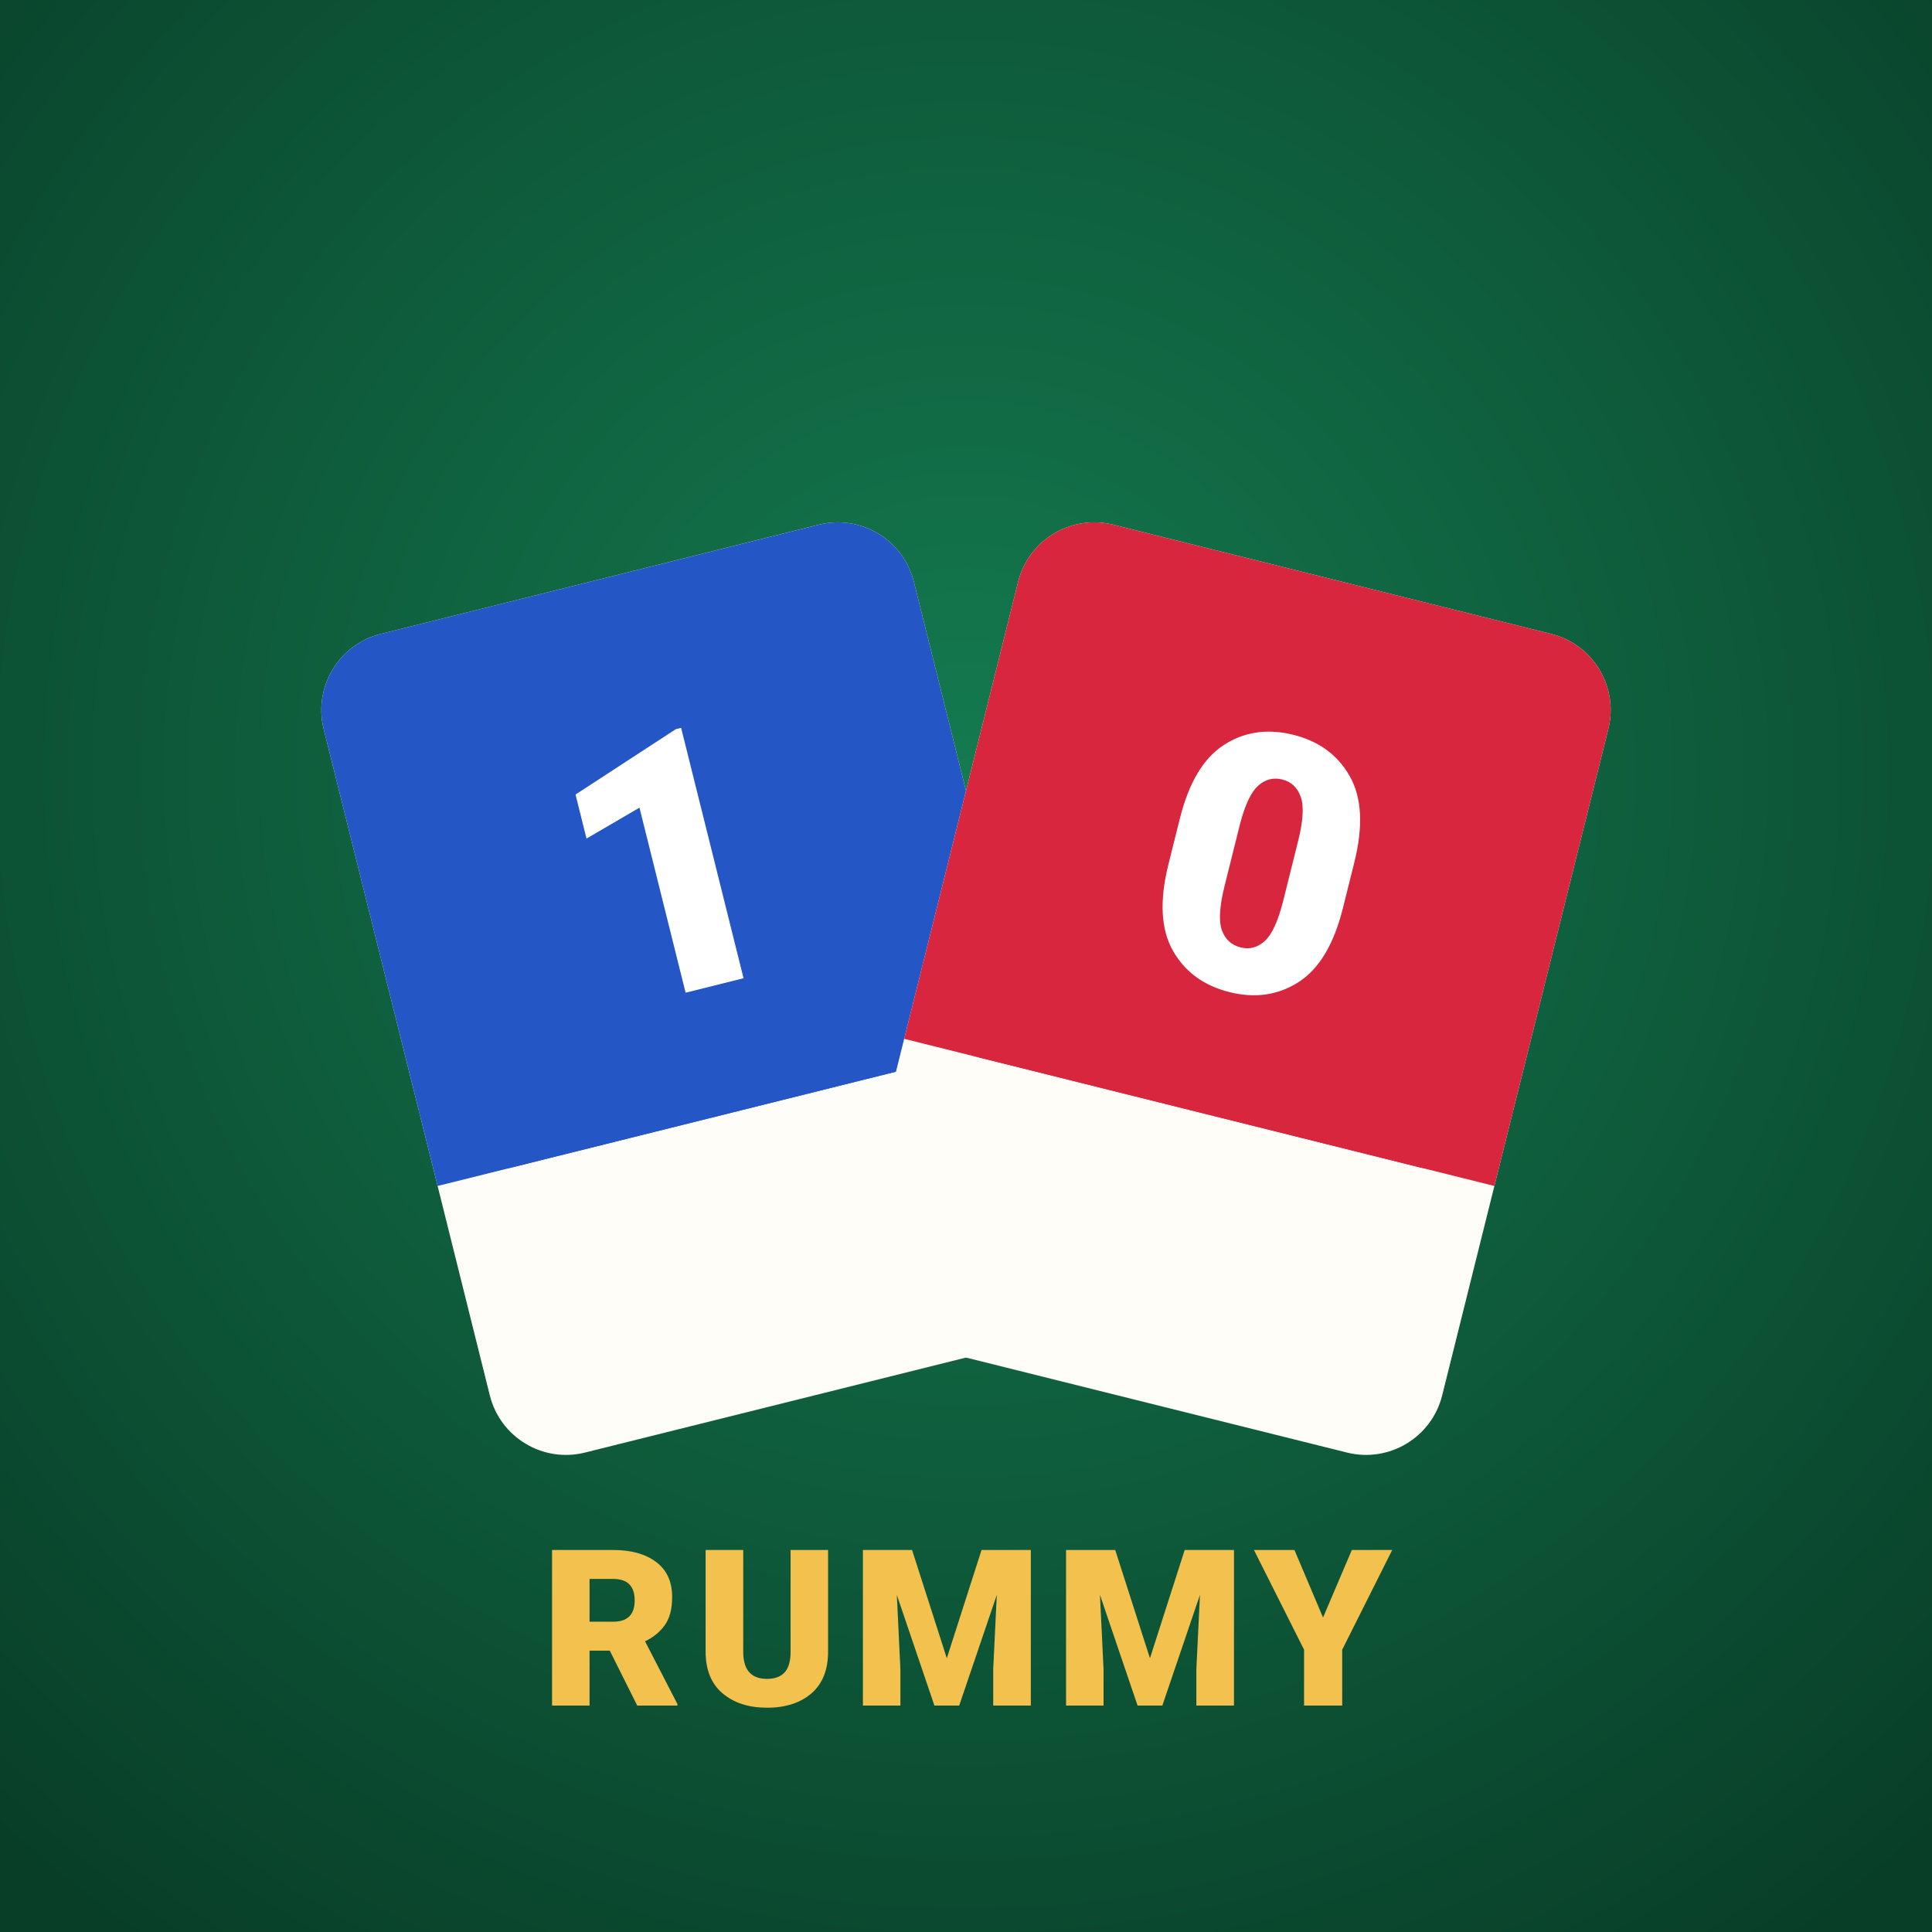
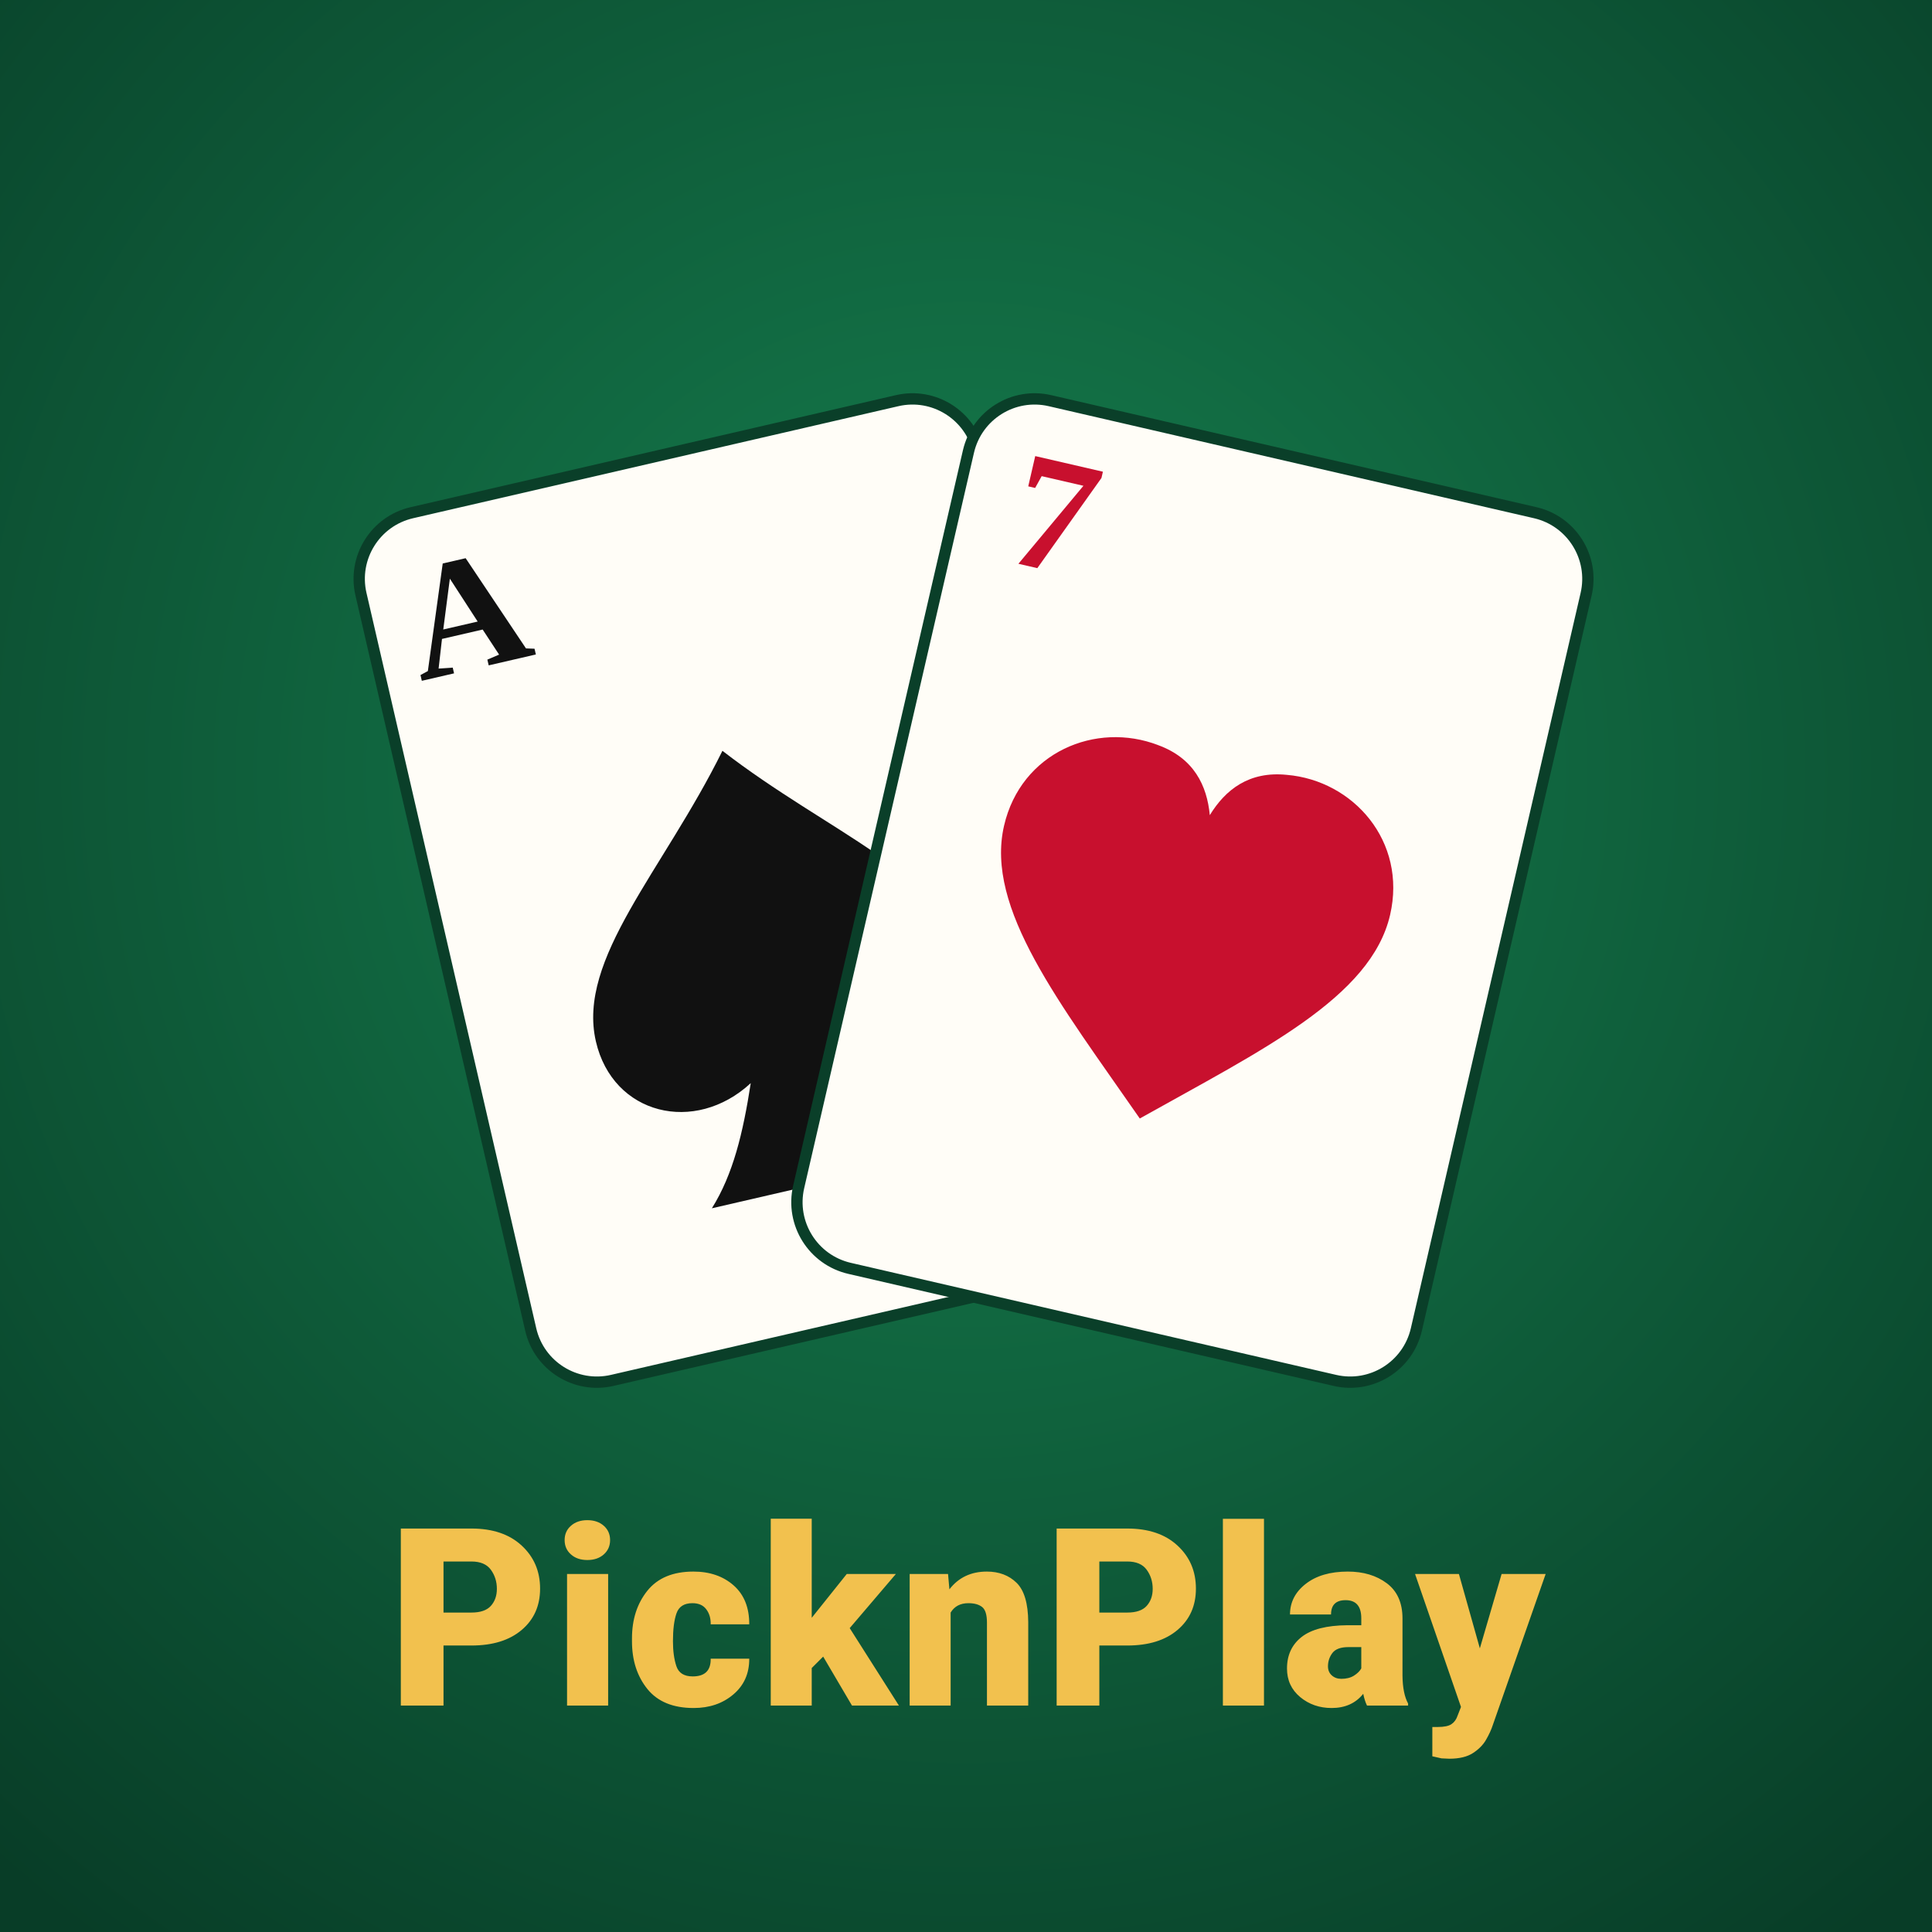
<svg xmlns="http://www.w3.org/2000/svg" viewBox="0 0 512 512" width="512" height="512">
  <defs>
    <radialGradient id="f" cx="50%" cy="40%" r="75%">
-       <stop offset="0" stop-color="#147A4F" />
+       <stop offset="0" stop-color="#16804F" />
      <stop offset="1" stop-color="#083D27" />
    </radialGradient>
  </defs>
  <rect width="512" height="512" fill="url(#f)" />
-   <g transform="translate(186 262) rotate(-14) scale(1.3)">
-     <rect x="-62" y="-86" width="124" height="172" rx="16" fill="#FFFDF7" />
-     <rect x="-62" y="-86" width="124" height="112" rx="16" fill="#2457C5" />
-     <rect x="-62" y="10" width="124" height="16" fill="#2457C5" />
-     <text x="0" y="0" text-anchor="middle" font-family="ui-rounded,'SF Pro Rounded','Arial Rounded MT Bold','Segoe UI',Roboto,Helvetica,Arial,sans-serif" font-weight="900" font-size="74" fill="#fff">1</text>
+   <g transform="translate(200 236) rotate(-13)">
+     <rect x="-84" y="-118" width="168" height="236" rx="18" fill="#FFFDF7" stroke="#0A3F29" stroke-width="3" />
+     <text x="-58" y="-74" text-anchor="middle" font-family="Georgia,'Times New Roman',serif" font-weight="700" font-size="44" fill="#111">A</text>
+     <g transform="translate(0 12) scale(1.25)">
+       <path d="M0 -40 C18 -18 40 -4 40 14 C40 30 24 38 10 30 C14 40 18 48 24 54 L-24 54 C-18 48 -14 40 -10 30 C-24 38 -40 30 -40 14 C-40 -4 -18 -18 0 -40 Z" fill="#111" />
+     </g>
  </g>
-   <g transform="translate(326 262) rotate(14) scale(1.3)">
-     <rect x="-62" y="-86" width="124" height="172" rx="16" fill="#FFFDF7" />
-     <rect x="-62" y="-86" width="124" height="112" rx="16" fill="#D7263D" />
-     <rect x="-62" y="10" width="124" height="16" fill="#D7263D" />
-     <text x="0" y="0" text-anchor="middle" font-family="ui-rounded,'SF Pro Rounded','Arial Rounded MT Bold','Segoe UI',Roboto,Helvetica,Arial,sans-serif" font-weight="900" font-size="74" fill="#fff">0</text>
+   <g transform="translate(316 236) rotate(13)">
+     <rect x="-84" y="-118" width="168" height="236" rx="18" fill="#FFFDF7" stroke="#0A3F29" stroke-width="3" />
+     <text x="-58" y="-74" text-anchor="middle" font-family="Georgia,'Times New Roman',serif" font-weight="700" font-size="44" fill="#C8102E">7</text>
+     <g transform="translate(0 12) scale(1.25)">
+       <path d="M0 40 C-22 20 -42 4 -42 -14 C-42 -30 -28 -40 -14 -38 C-6 -37 -2 -32 0 -26 C2 -32 6 -37 14 -38 C28 -40 42 -30 42 -14 C42 4 22 20 0 40 Z" fill="#C8102E" />
+     </g>
  </g>
-   <text x="256" y="452" text-anchor="middle" font-family="ui-rounded,'SF Pro Rounded','Arial Rounded MT Bold','Segoe UI',Roboto,Helvetica,Arial,sans-serif" font-weight="900" font-size="58" fill="#F2C14E" letter-spacing="3">RUMMY</text>
+   <text x="256" y="452" text-anchor="middle" font-family="ui-rounded,'SF Pro Rounded','Arial Rounded MT Bold','Segoe UI',Roboto,Helvetica,Arial,sans-serif" font-weight="900" font-size="66" fill="#F2C14E" letter-spacing="1">PicknPlay</text>
</svg>
